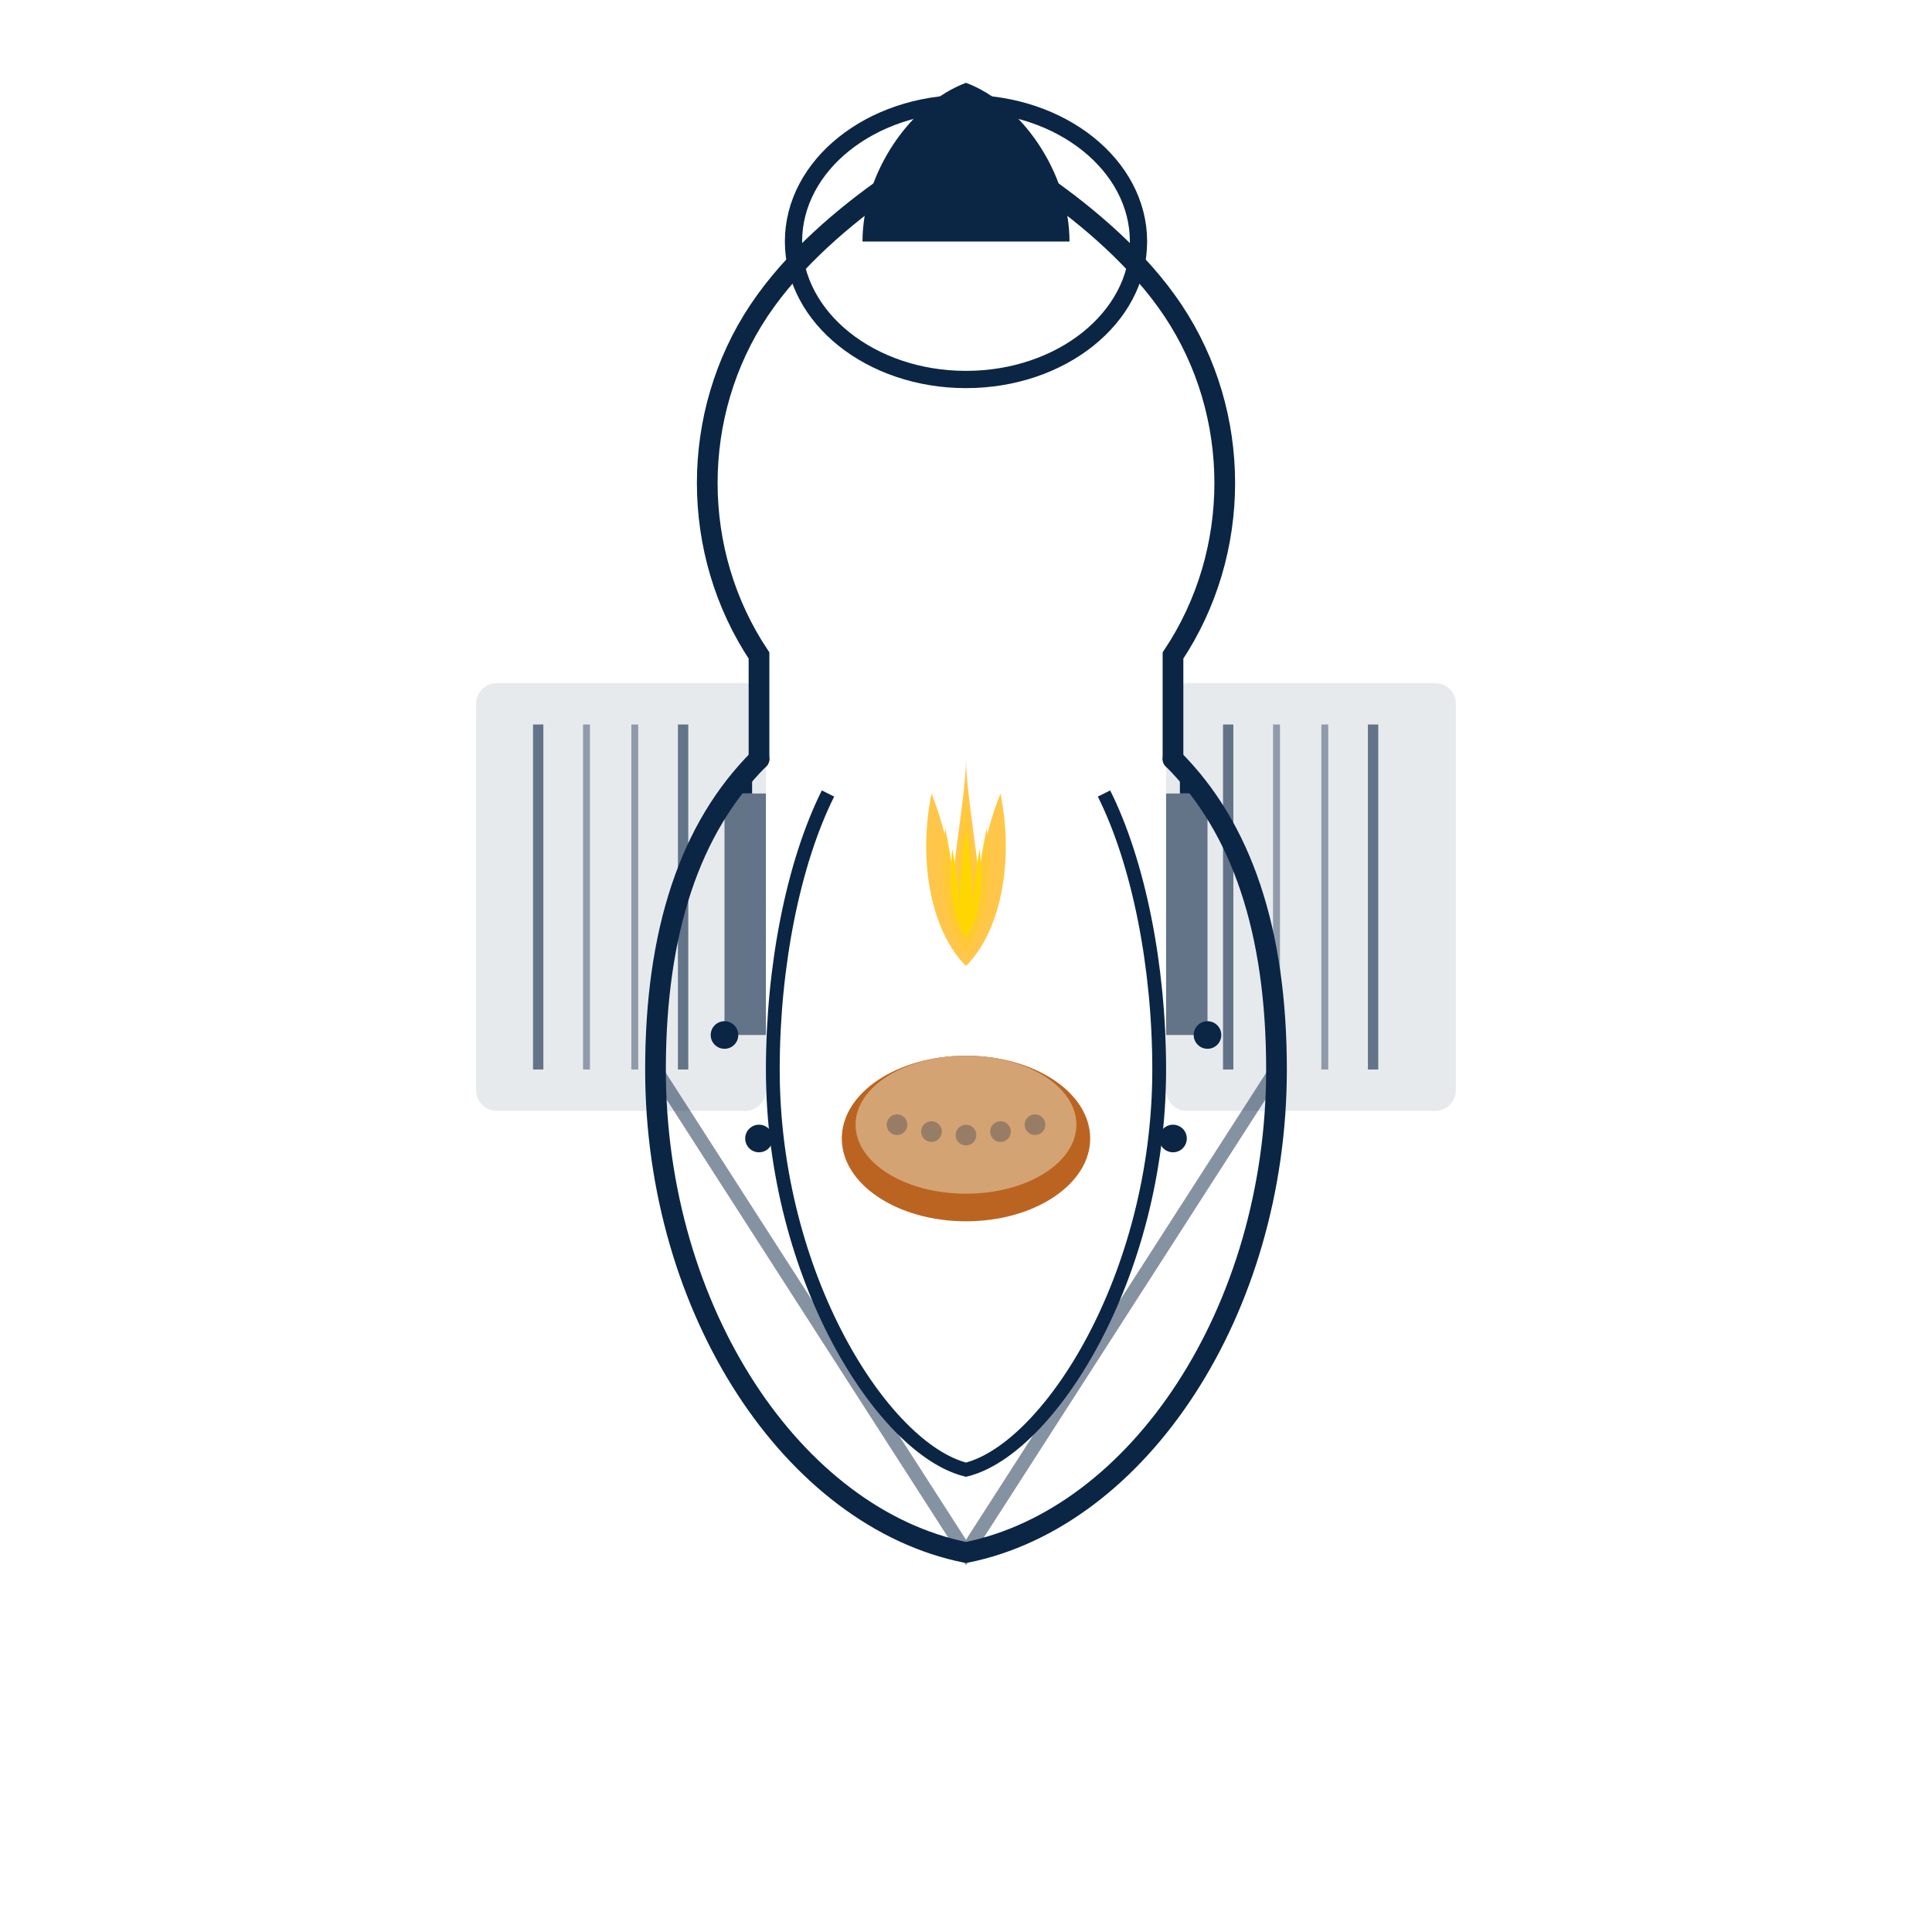
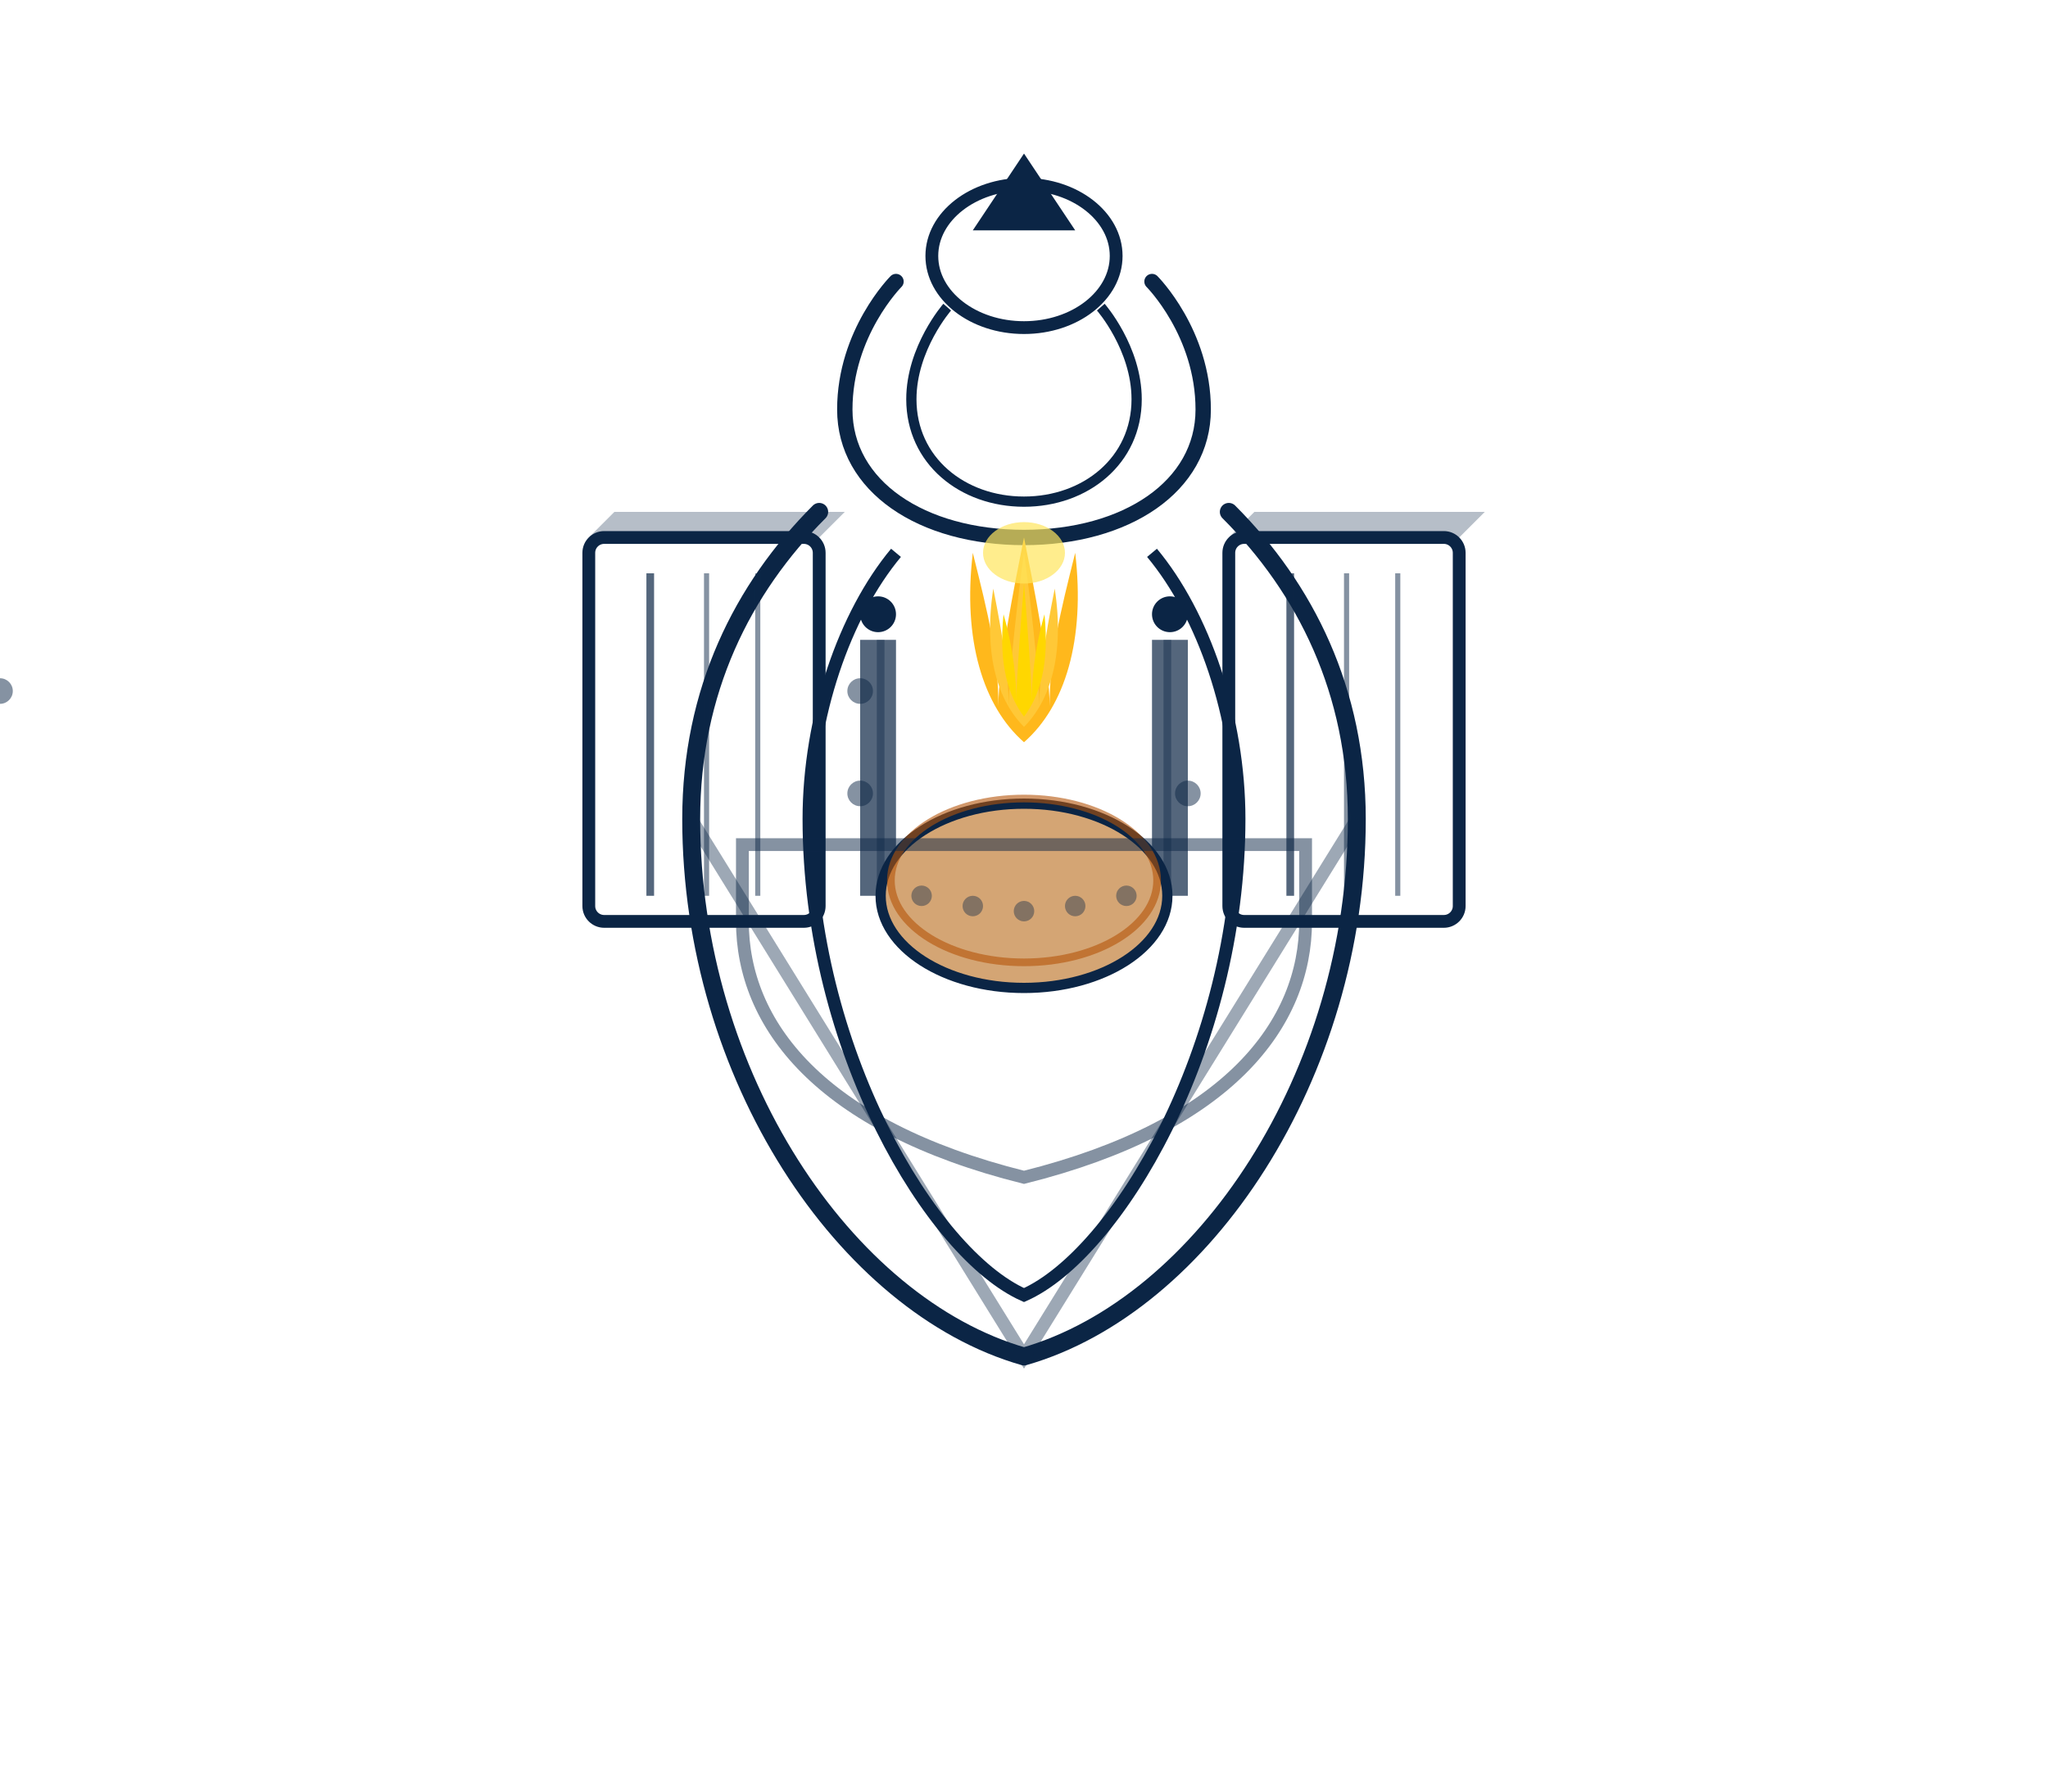
- <svg xmlns="http://www.w3.org/2000/svg" width="280" height="280" viewBox="0 0 280 280" fill="none">
-   <path d="M140 20C140 20 160 30 170 45C180 60 180 80 170 95L170 110" stroke="#0B2545" stroke-width="3" fill="none" stroke-linecap="round" />
-   <path d="M140 20C140 20 120 30 110 45C100 60 100 80 110 95L110 110" stroke="#0B2545" stroke-width="3" fill="none" stroke-linecap="round" />
-   <ellipse cx="140" cy="35" rx="25" ry="20" fill="none" stroke="#0B2545" stroke-width="2.5" />
-   <path d="M125 35C125 25 132 15 140 12C148 15 155 25 155 35" fill="#0B2545" />
-   <path d="M110 110C100 120 95 135 95 155C95 190 115 220 140 225C165 220 185 190 185 155C185 135 180 120 170 110" fill="none" stroke="#0B2545" stroke-width="3" stroke-linecap="round" stroke-linejoin="round" />
-   <path d="M120 115C115 125 112 140 112 155C112 185 128 210 140 213C152 210 168 185 168 155C168 140 165 125 160 115" fill="none" stroke="#0B2545" stroke-width="2" />
-   <circle cx="105" cy="150" r="2" fill="#0B2545" />
-   <circle cx="175" cy="150" r="2" fill="#0B2545" />
-   <circle cx="110" cy="165" r="2" fill="#0B2545" />
-   <circle cx="170" cy="165" r="2" fill="#0B2545" />
-   <g transform="translate(70, 100)">
-     <rect x="0" y="0" width="40" height="60" rx="2" fill="#0B2545" opacity="0.1" stroke="#0B2545" stroke-width="2" />
-     <line x1="8" y1="5" x2="8" y2="55" stroke="#0B2545" stroke-width="1.5" opacity="0.6" />
-     <line x1="15" y1="5" x2="15" y2="55" stroke="#0B2545" stroke-width="1" opacity="0.4" />
-     <line x1="22" y1="5" x2="22" y2="55" stroke="#0B2545" stroke-width="1" opacity="0.4" />
-     <line x1="29" y1="5" x2="29" y2="55" stroke="#0B2545" stroke-width="1.5" opacity="0.6" />
+ <svg xmlns="http://www.w3.org/2000/svg" width="400" height="350" viewBox="0 0 400 350" fill="none">
+   <path d="M200 30L210 45L190 45Z" fill="#0B2545" />
+   <ellipse cx="200" cy="50" rx="18" ry="14" fill="none" stroke="#0B2545" stroke-width="2.5" />
+   <path d="M175 55C175 55 165 65 165 80C165 95 180 105 200 105C220 105 235 95 235 80C235 65 225 55 225 55" fill="none" stroke="#0B2545" stroke-width="3" stroke-linecap="round" />
+   <path d="M185 60C185 60 178 68 178 78C178 90 188 98 200 98C212 98 222 90 222 78C222 68 215 60 215 60" fill="none" stroke="#0B2545" stroke-width="2" />
+   <path d="M160 100C145 115 135 135 135 160C135 210 165 255 200 265C235 255 265 210 265 160C265 135 255 115 240 100" fill="none" stroke="#0B2545" stroke-width="3.5" stroke-linejoin="round" stroke-linecap="round" />
+   <path d="M175 108C165 120 158 140 158 160C158 205 182 245 200 253C218 245 242 205 242 160C242 140 235 120 225 108" fill="none" stroke="#0B2545" stroke-width="2.5" />
+   <line x1="172" y1="125" x2="172" y2="175" stroke="#0B2545" stroke-width="1.5" opacity="0.4" />
+   <circle cx="168" cy="135" r="2.5" fill="#0B2545" opacity="0.5" />
+   <circle cx="168" cy="155" r="2.5" fill="#0B2545" opacity="0.5" />
+   <line x1="228" y1="125" x2="228" y2="175" stroke="#0B2545" stroke-width="1.5" opacity="0.4" />
+   <circle x="232" cy="135" r="2.5" fill="#0B2545" opacity="0.5" />
+   <circle cx="232" cy="155" r="2.5" fill="#0B2545" opacity="0.5" />
+   <g>
+     <rect x="115" y="105" width="45" height="75" rx="3" fill="none" stroke="#0B2545" stroke-width="2.5" />
+     <line x1="127" y1="112" x2="127" y2="175" stroke="#0B2545" stroke-width="1.5" opacity="0.7" />
+     <line x1="138" y1="112" x2="138" y2="175" stroke="#0B2545" stroke-width="1" opacity="0.5" />
+     <line x1="148" y1="112" x2="148" y2="175" stroke="#0B2545" stroke-width="1" opacity="0.5" />
+     <path d="M115 105L120 100L165 100L160 105" fill="#0B2545" opacity="0.3" />
  </g>
-   <g transform="translate(170, 100)">
-     <rect x="0" y="0" width="40" height="60" rx="2" fill="#0B2545" opacity="0.1" stroke="#0B2545" stroke-width="2" />
-     <line x1="8" y1="5" x2="8" y2="55" stroke="#0B2545" stroke-width="1.5" opacity="0.6" />
-     <line x1="15" y1="5" x2="15" y2="55" stroke="#0B2545" stroke-width="1" opacity="0.4" />
-     <line x1="22" y1="5" x2="22" y2="55" stroke="#0B2545" stroke-width="1" opacity="0.4" />
-     <line x1="29" y1="5" x2="29" y2="55" stroke="#0B2545" stroke-width="1.5" opacity="0.6" />
+   <g>
+     <rect x="240" y="105" width="45" height="75" rx="3" fill="none" stroke="#0B2545" stroke-width="2.5" />
+     <line x1="252" y1="112" x2="252" y2="175" stroke="#0B2545" stroke-width="1.5" opacity="0.7" />
+     <line x1="263" y1="112" x2="263" y2="175" stroke="#0B2545" stroke-width="1" opacity="0.5" />
+     <line x1="273" y1="112" x2="273" y2="175" stroke="#0B2545" stroke-width="1" opacity="0.5" />
+     <path d="M240 105L245 100L290 100L285 105" fill="#0B2545" opacity="0.3" />
  </g>
-   <ellipse cx="140" cy="165" rx="18" ry="12" fill="#B45309" opacity="0.9" />
-   <ellipse cx="140" cy="163" rx="16" ry="10" fill="#D4A373" />
-   <circle cx="130" cy="163" r="1.5" fill="#0B2545" opacity="0.3" />
-   <circle cx="135" cy="164" r="1.5" fill="#0B2545" opacity="0.3" />
-   <circle cx="140" cy="164.5" r="1.5" fill="#0B2545" opacity="0.3" />
-   <circle cx="145" cy="164" r="1.5" fill="#0B2545" opacity="0.3" />
-   <circle cx="150" cy="163" r="1.5" fill="#0B2545" opacity="0.3" />
-   <path d="M140 140C135 135 133 125 135 115C137 120 138 125 138 130C138 125 140 115 140 110C140 115 142 125 142 130C142 125 143 120 145 115C147 125 145 135 140 140Z" fill="#FFB81C" opacity="0.8" />
-   <path d="M140 138C137 134 136 128 137 120C138 125 138.5 129 138.5 132C138.5 128 139.5 120 140 115C140.5 120 141.5 128 141.5 132C141.5 129 142 125 143 120C144 128 143 134 140 138Z" fill="#FFC837" opacity="0.95" />
-   <path d="M140 136C138 133 137.5 129 138 123C139 128 139 131 139 133C139 130 139.5 123 140 120C140.5 123 141 130 141 133C141 131 141 128 142 123C142.5 129 142 133 140 136Z" fill="#FFD700" />
-   <rect x="105" y="115" width="6" height="35" fill="#0B2545" opacity="0.6" />
-   <rect x="107" y="112" width="2" height="3" fill="#0B2545" />
-   <rect x="169" y="115" width="6" height="35" fill="#0B2545" opacity="0.6" />
-   <rect x="171" y="112" width="2" height="3" fill="#0B2545" />
-   <path d="M95 155L140 225L185 155" fill="none" stroke="#0B2545" stroke-width="2" opacity="0.5" />
+   <rect x="168" y="125" width="7" height="50" fill="#0B2545" opacity="0.7" />
+   <circle cx="171.5" cy="120" r="3.5" fill="#0B2545" />
+   <rect x="225" y="125" width="7" height="50" fill="#0B2545" opacity="0.7" />
+   <circle cx="228.5" cy="120" r="3.5" fill="#0B2545" />
+   <ellipse cx="200" cy="175" rx="28" ry="18" fill="#D4A574" stroke="#0B2545" stroke-width="2" />
+   <ellipse cx="200" cy="172" rx="26" ry="16" fill="none" stroke="#B45309" stroke-width="1.5" opacity="0.6" />
+   <circle cx="180" cy="175" r="2" fill="#0B2545" opacity="0.4" />
+   <circle cx="190" cy="177" r="2" fill="#0B2545" opacity="0.4" />
+   <circle cx="200" cy="178" r="2" fill="#0B2545" opacity="0.4" />
+   <circle cx="210" cy="177" r="2" fill="#0B2545" opacity="0.4" />
+   <circle cx="220" cy="175" r="2" fill="#0B2545" opacity="0.4" />
+   <path d="M200 145C192 138 188 125 190 108C193 120 195 128 195 138C195 130 198 115 200 105C202 115 205 130 205 138C205 128 207 120 210 108C212 125 208 138 200 145Z" fill="#FFB81C" />
+   <path d="M200 142C195 137 192 128 194 115C196 125 197 132 197 138C197 132 199 115 200 108C201 115 203 132 203 138C203 132 204 125 206 115C208 128 205 137 200 142Z" fill="#FFC837" />
+   <path d="M200 140C197 136 195 130 196 120C198 127 198.5 133 198.5 137C198.5 133 199.5 120 200 114C200.5 120 201.5 133 201.5 137C201.5 133 202 127 204 120C205 130 203 136 200 140Z" fill="#FFD700" />
+   <ellipse cx="200" cy="108" rx="8" ry="6" fill="#FFE55C" opacity="0.7" />
+   <path d="M135 160L200 265L265 160" fill="none" stroke="#0B2545" stroke-width="2.5" opacity="0.4" />
+   <path d="M145 165L255 165L255 180C255 200 240 220 200 230C160 220 145 200 145 180Z" fill="none" stroke="#0B2545" stroke-width="2.5" opacity="0.5" />
</svg>
